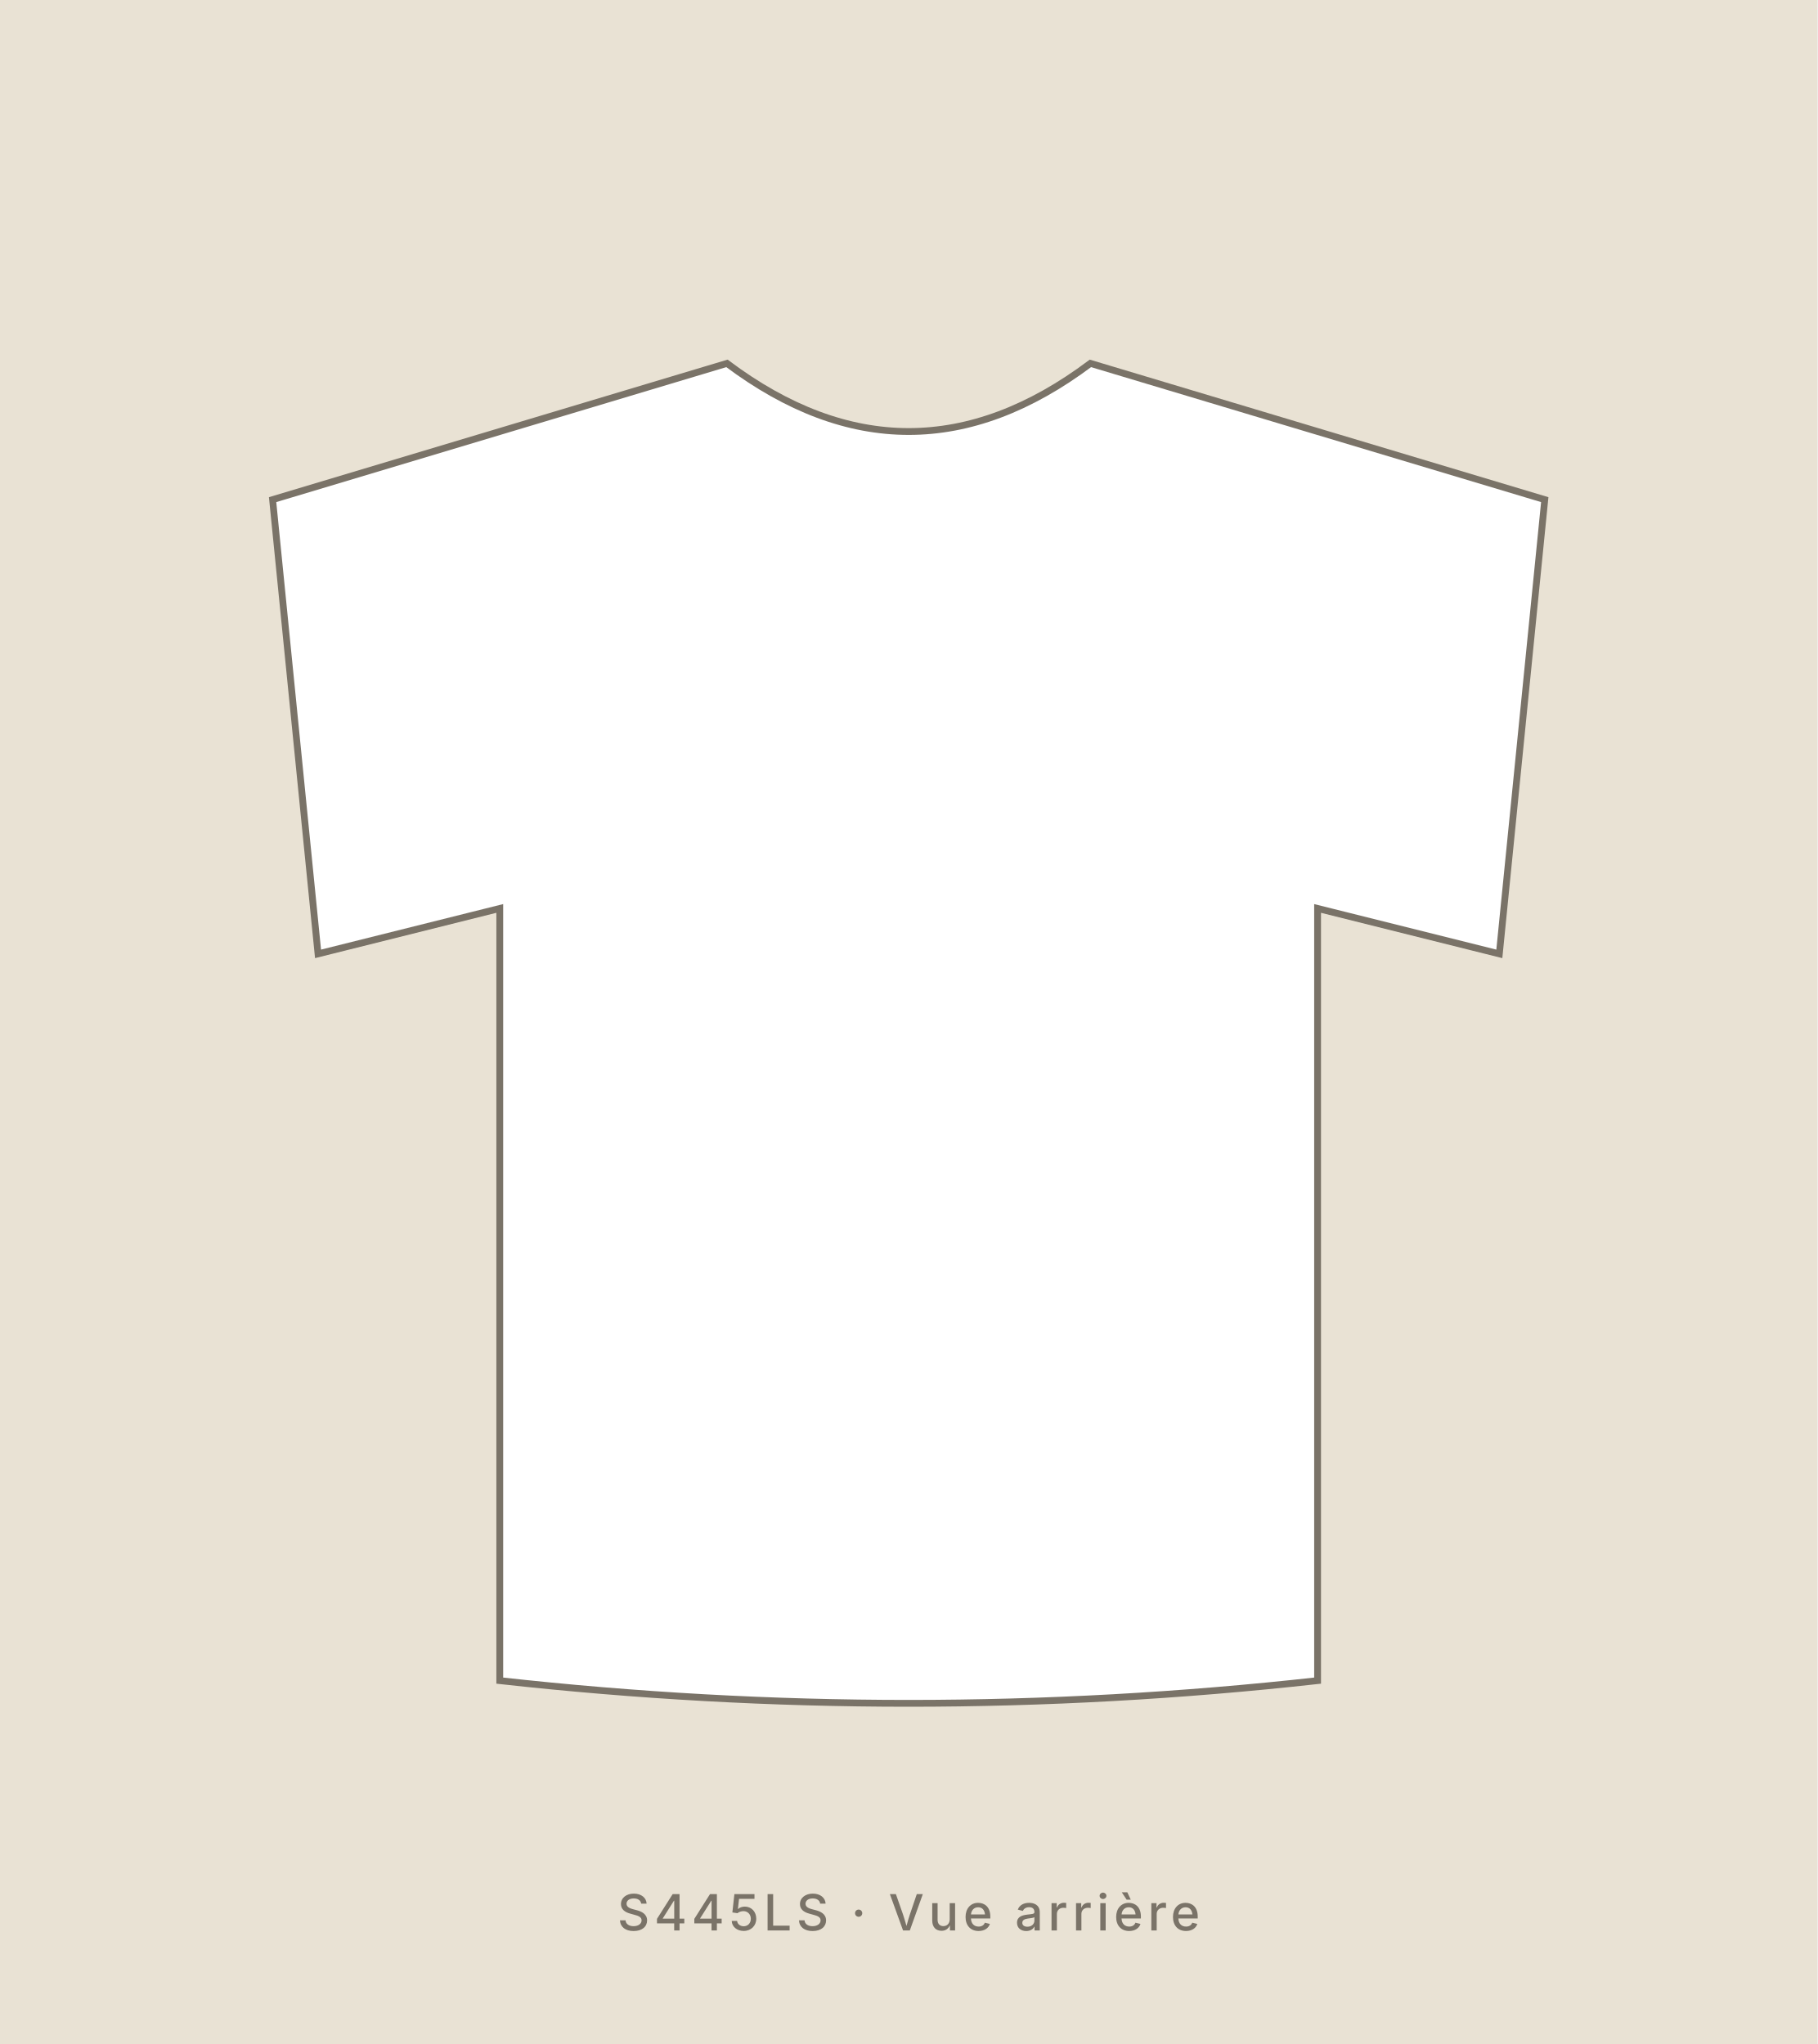
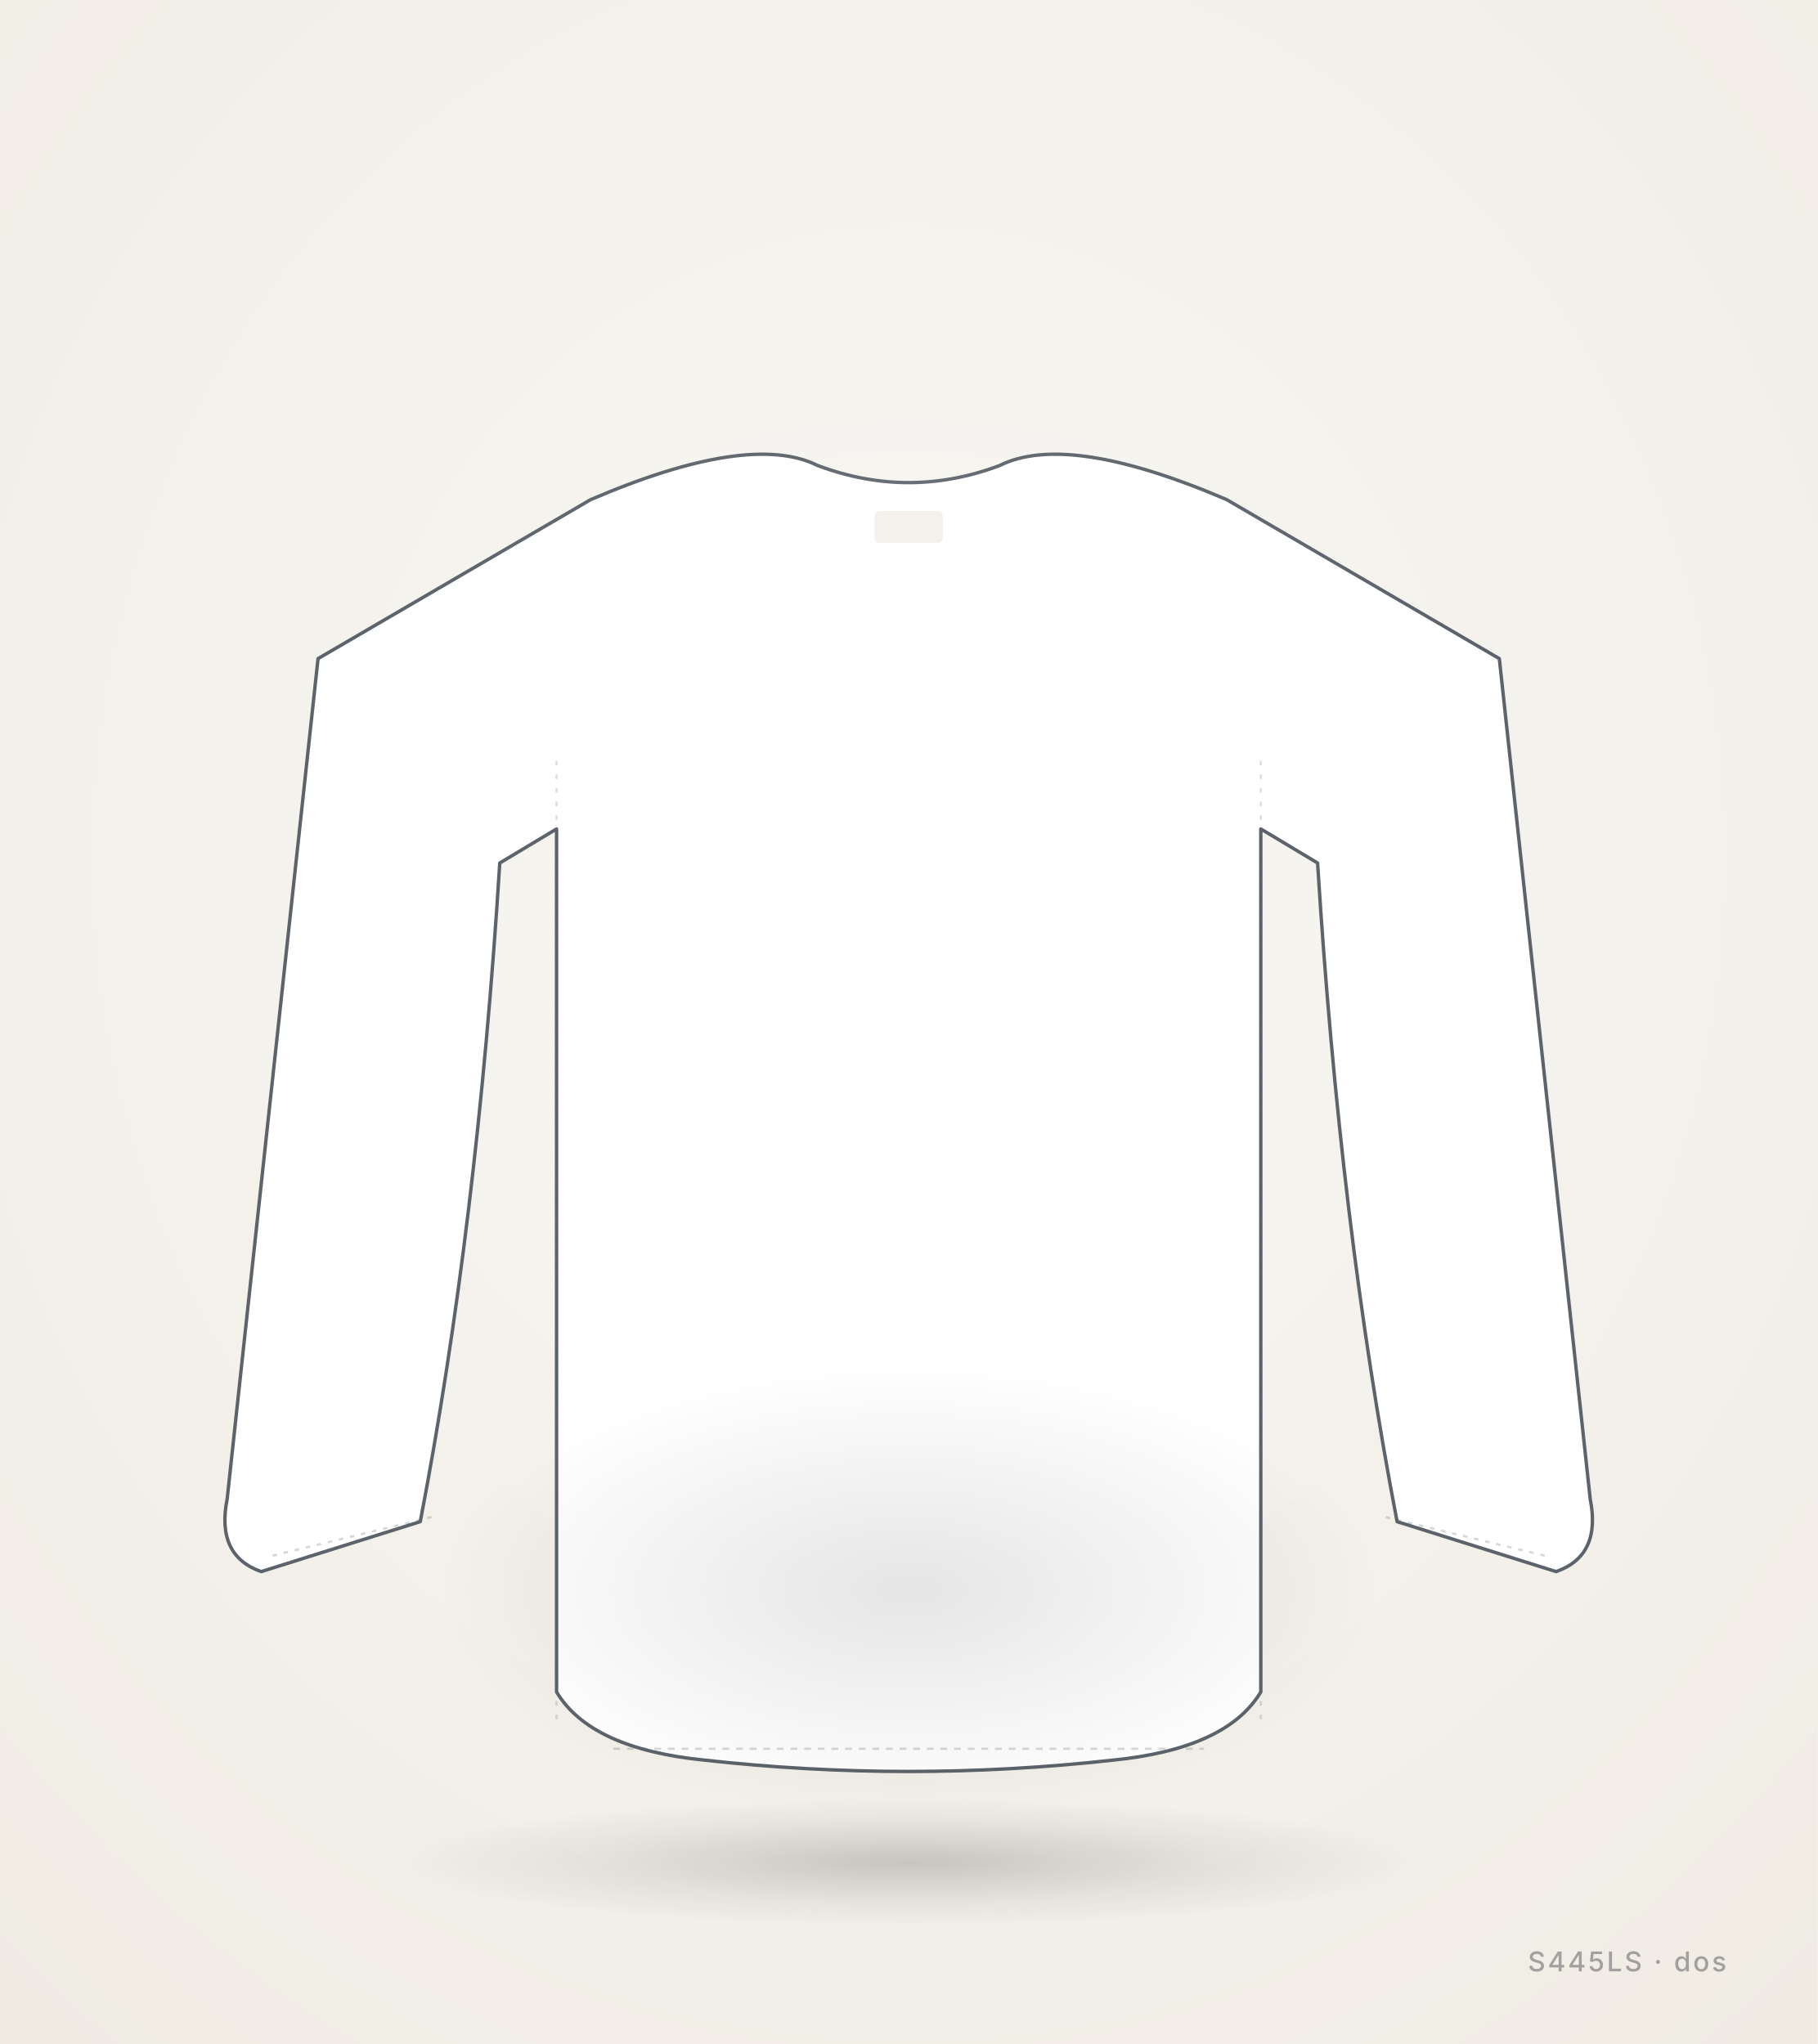
- <svg xmlns="http://www.w3.org/2000/svg" viewBox="0 0 800 900" width="800" height="900" role="img" aria-label="S445LS Vue arrière">
-   <rect width="800" height="900" fill="#E9E2D4" />
+ <svg xmlns="http://www.w3.org/2000/svg" viewBox="0 0 800 900" width="800" height="900" role="img" aria-label="S445LS arriere">
+   <defs>
+     <radialGradient id="bg-S445LS--back" cx="50%" cy="42%" r="75%">
+       <stop offset="0%" stop-color="#F8F7F3" />
+       <stop offset="100%" stop-color="#F0ECE4" />
+     </radialGradient>
+     <radialGradient id="hl-S445LS--back" cx="50%" cy="50%" r="50%">
+       <stop offset="0%" stop-color="#FFFFFF" stop-opacity="0.22" />
+       <stop offset="60%" stop-color="#FFFFFF" stop-opacity="0.05" />
+       <stop offset="100%" stop-color="#FFFFFF" stop-opacity="0" />
+     </radialGradient>
+     <radialGradient id="sh-S445LS--back" cx="50%" cy="50%" r="50%">
+       <stop offset="0%" stop-color="#000000" stop-opacity="0.10" />
+       <stop offset="100%" stop-color="#000000" stop-opacity="0" />
+     </radialGradient>
+     <radialGradient id="gnd-S445LS--back" cx="50%" cy="50%" r="50%">
+       <stop offset="0%" stop-color="#000000" stop-opacity="0.18" />
+       <stop offset="60%" stop-color="#000000" stop-opacity="0.06" />
+       <stop offset="100%" stop-color="#000000" stop-opacity="0" />
+     </radialGradient>
+   </defs>
+   <rect width="800" height="900" fill="url(#bg-S445LS--back)" />
+   <ellipse cx="400" cy="820" rx="226.8" ry="28" fill="url(#gnd-S445LS--back)" />
  <g>
-     <path d="M120 220 L320 160 Q400 220 480 160 L680 220 L660 420 L580 400 L580 740 Q400 760 220 740 L220 400 L140 420 Z" fill="#FFFFFF" stroke="#7A7368" stroke-width="3" />
-     <line x1="220" y1="350" x2="580" y2="350" stroke="#FFFFFF" stroke-opacity="0.18" stroke-width="2" />
+     <path d="M 260 220 Q 330 190 360 205 Q 400 220 440 205 Q 470 190 540 220 L 660 290 L 700 660 Q 705 685 685 692 L 615 670 Q 590 540 580 380 L 555 365 L 555 745 Q 540 770 490 775 Q 400 785 310 775 Q 260 770 245 745 L 245 365 L 220 380 Q 210 540 185 670 L 115 692 Q 95 685 100 660 L 140 290 Z" fill="#FFFFFF" stroke="#5C636B" stroke-width="1.5" stroke-linejoin="round" />
+     <ellipse cx="400" cy="270" rx="226.8" ry="110" fill="url(#hl-S445LS--back)" />
+     <ellipse cx="400" cy="700" rx="205.2" ry="100" fill="url(#sh-S445LS--back)" />
+     <line x1="270" y1="770" x2="530" y2="770" stroke="#5C636B" stroke-width="1" stroke-opacity="0.25" stroke-dasharray="3 3" />
+     <line x1="245" y1="335" x2="245" y2="758" stroke="#5C636B" stroke-width="1" stroke-opacity="0.2" stroke-dasharray="2 4" />
+     <line x1="555" y1="335" x2="555" y2="758" stroke="#5C636B" stroke-width="1" stroke-opacity="0.2" stroke-dasharray="2 4" />
+     <line x1="120" y1="685" x2="190" y2="668" stroke="#5C636B" stroke-opacity="0.25" stroke-width="1" stroke-dasharray="2 3" />
+     <line x1="610" y1="668" x2="680" y2="685" stroke="#5C636B" stroke-opacity="0.25" stroke-width="1" stroke-dasharray="2 3" />
+     <rect x="385" y="225" width="30" height="14" rx="2" fill="#E4DDCD" fill-opacity="0.4" />
  </g>
-   <text x="400" y="850" text-anchor="middle" font-family="Inter,system-ui,sans-serif" font-size="22" font-weight="500" fill="#7A7368" letter-spacing="2">S445LS · Vue arrière</text>
+   <text x="760" y="868" text-anchor="end" font-family="Inter,system-ui,sans-serif" font-size="12" font-weight="500" fill="#2A2D33" fill-opacity="0.4" letter-spacing="1">S445LS · dos</text>
</svg>
